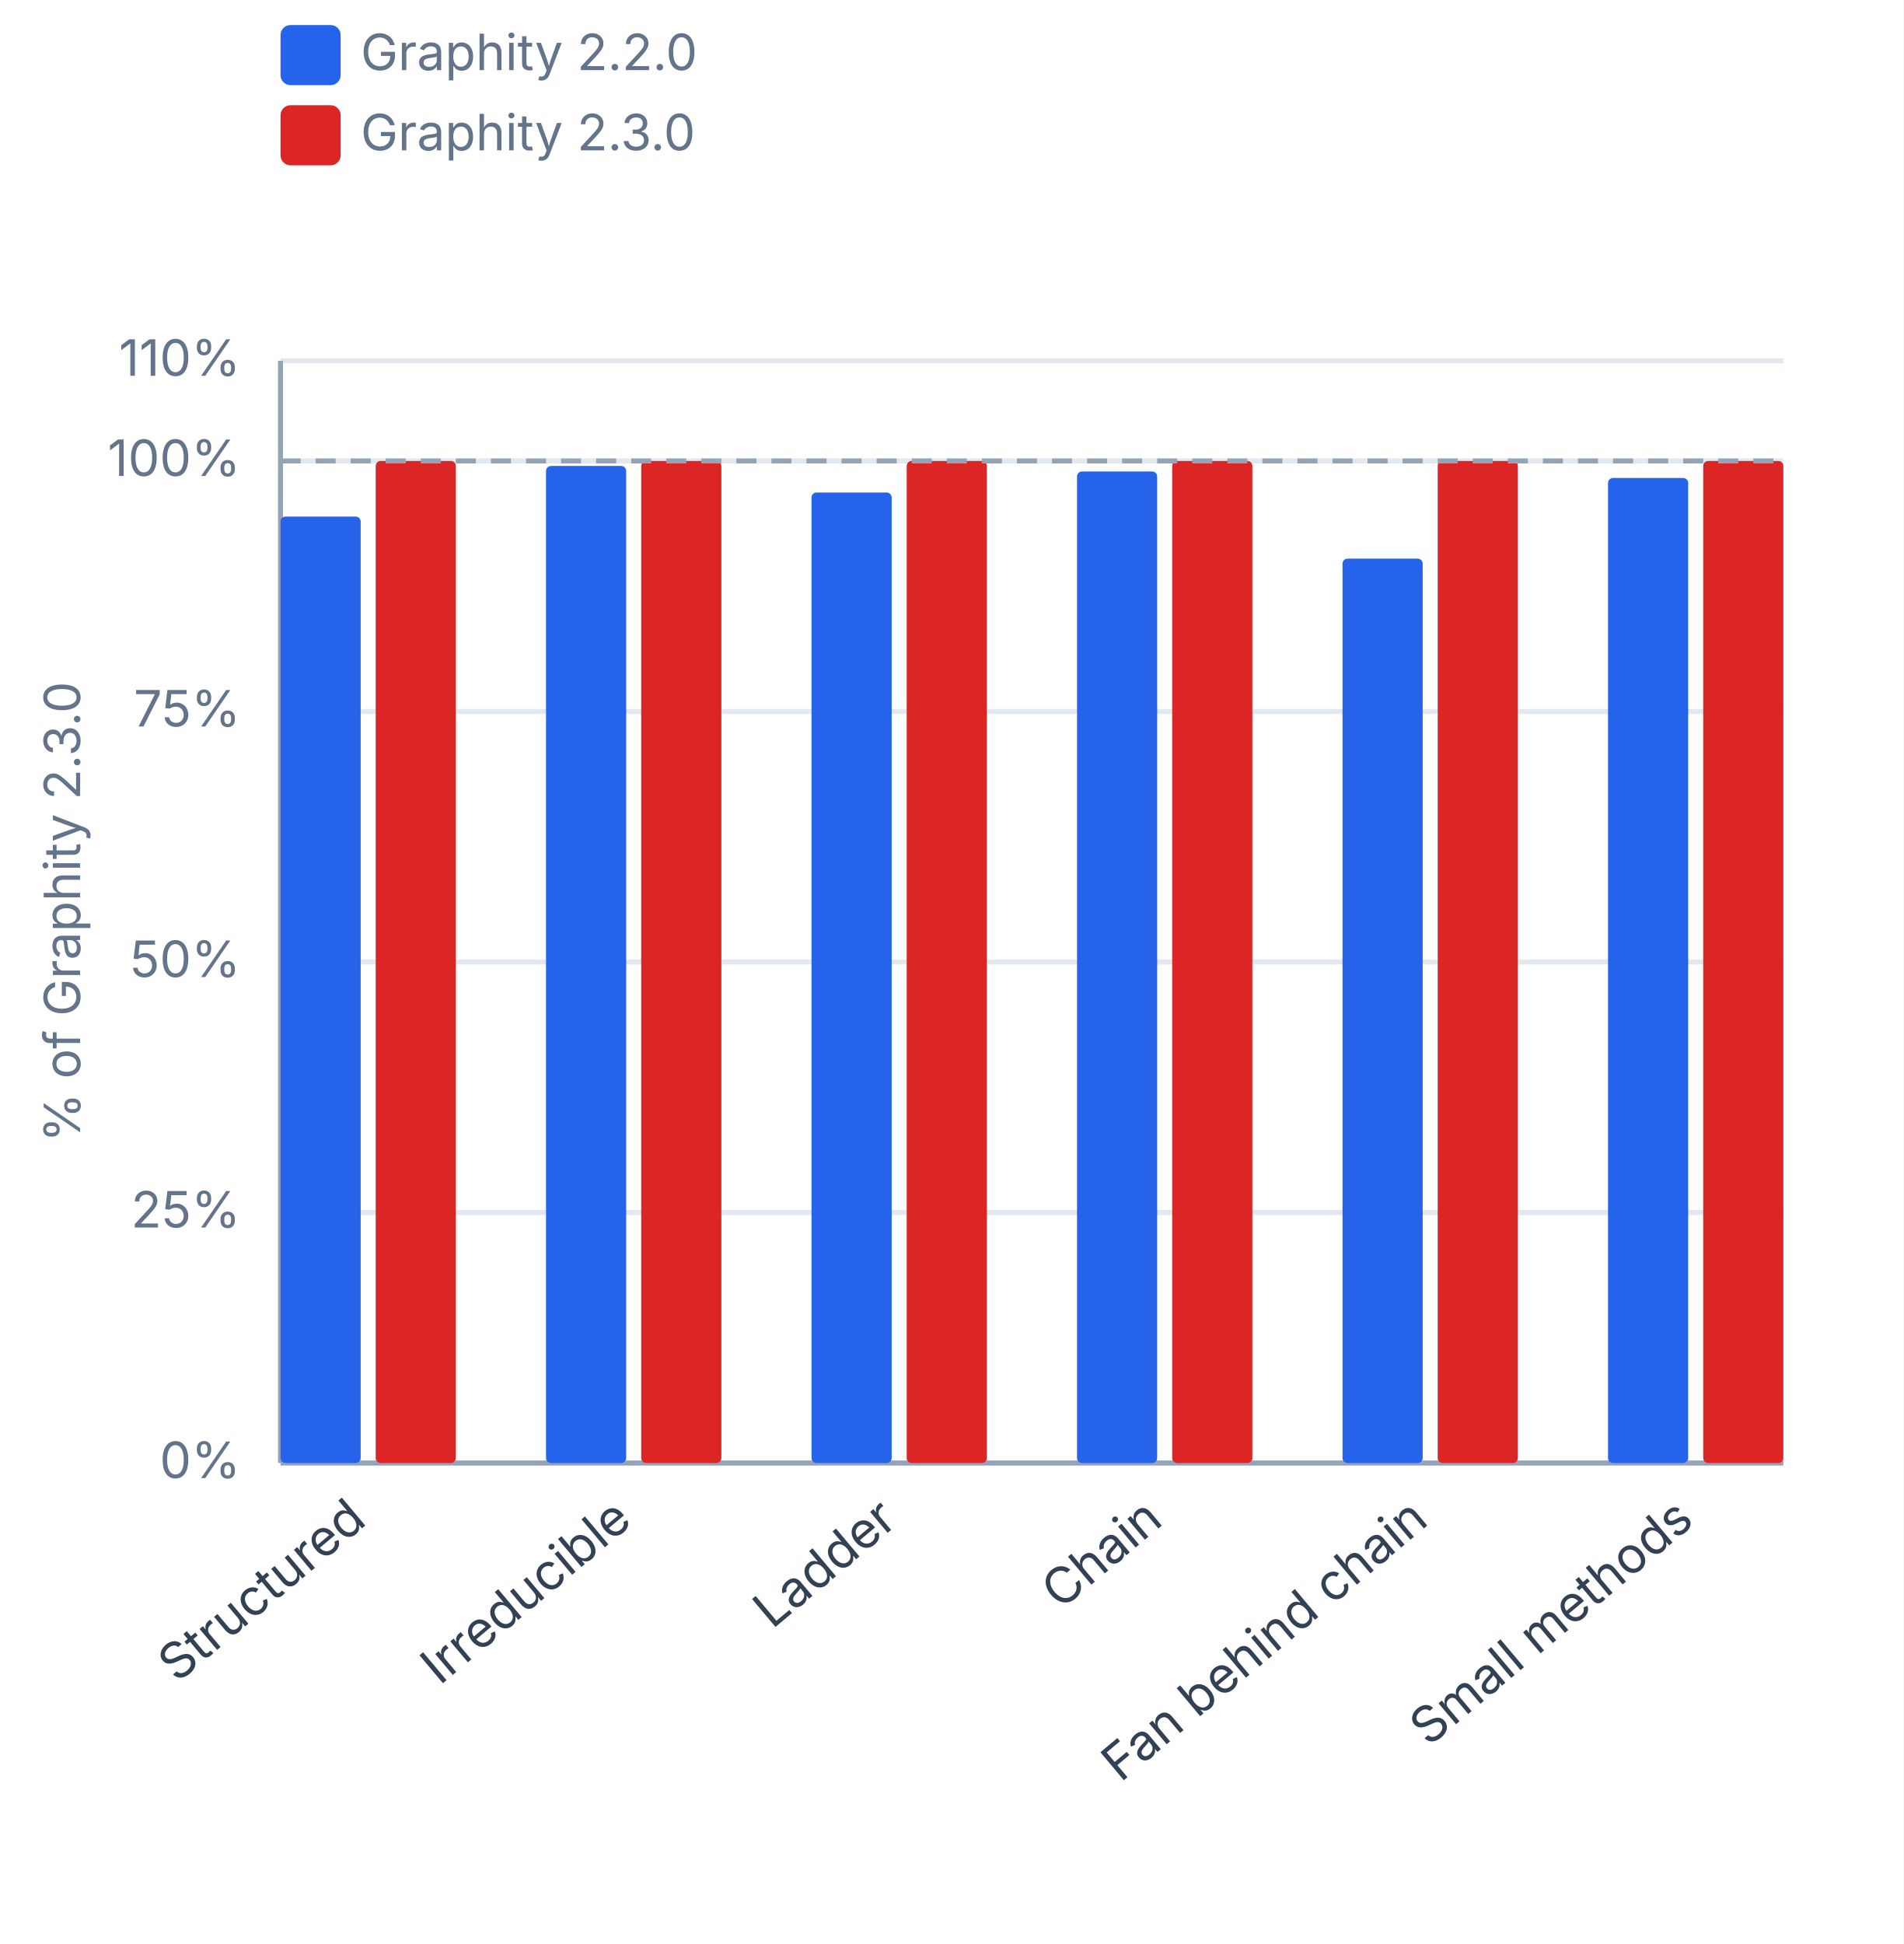
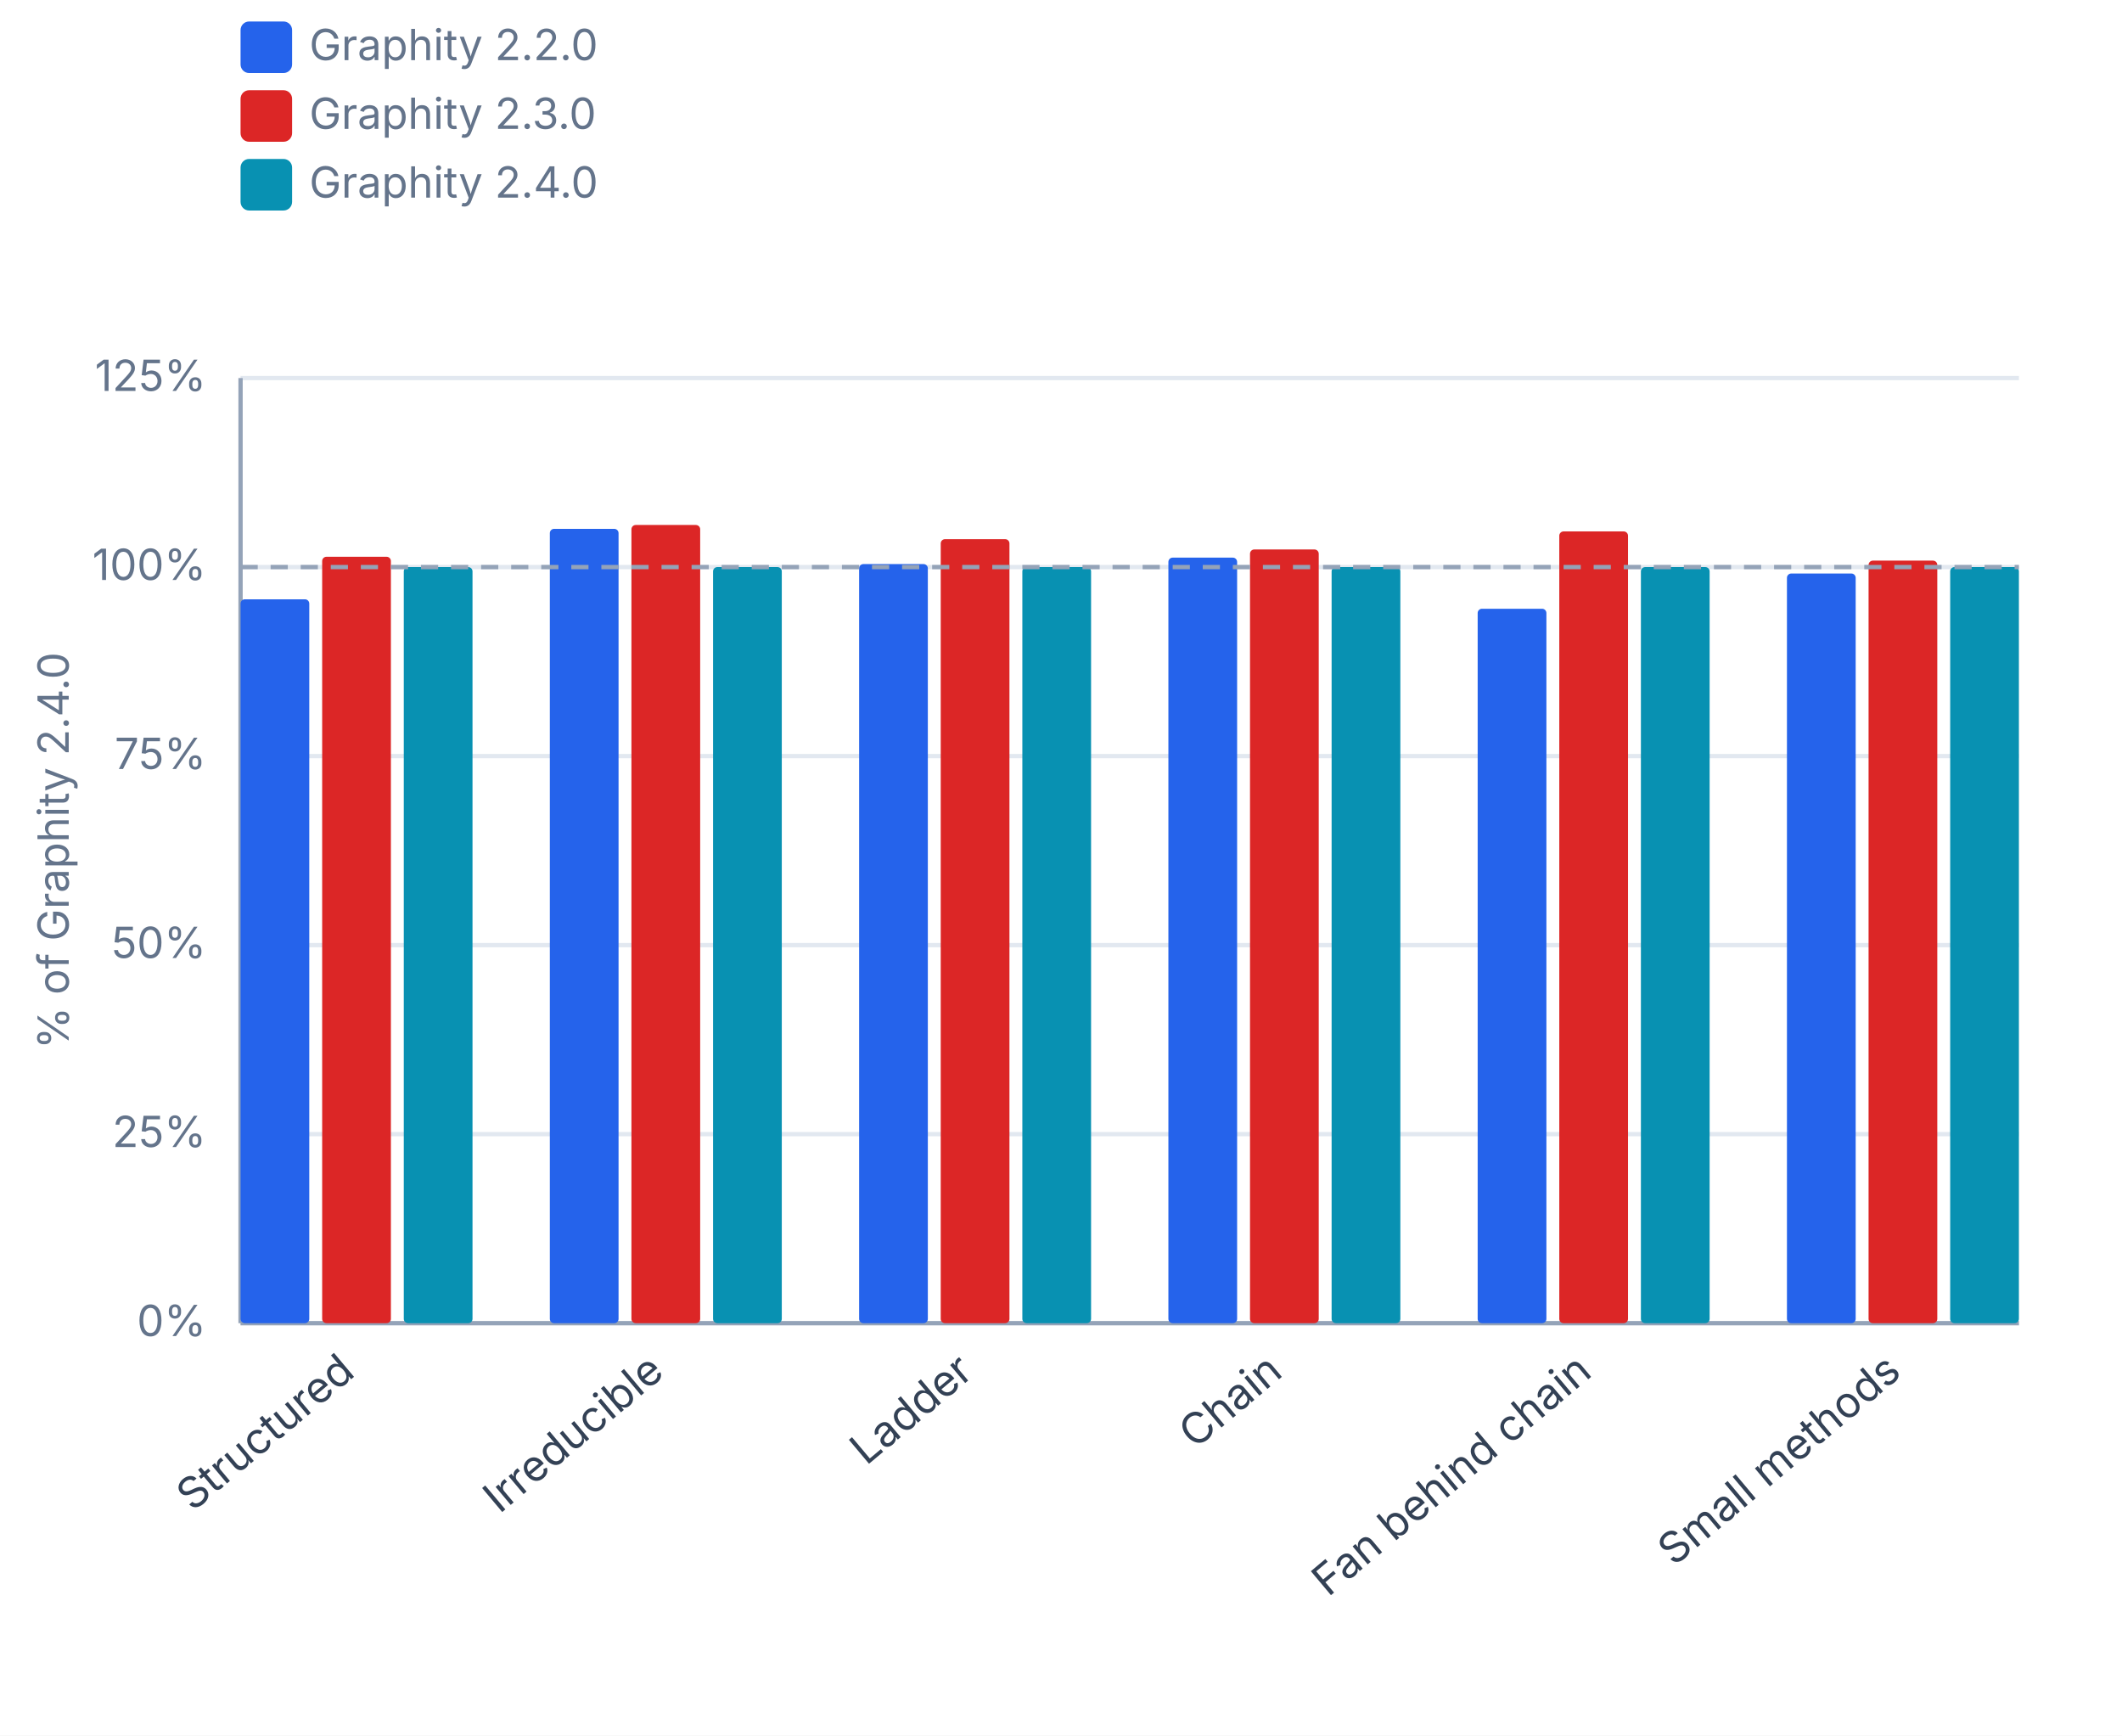
- <svg xmlns="http://www.w3.org/2000/svg" width="380" height="388" viewBox="0 0 380 388" role="img">
+ <svg xmlns="http://www.w3.org/2000/svg" width="494" height="404" viewBox="0 0 494 404" role="img">
  <style>text{font-family:ui-sans-serif,system-ui,-apple-system,Segoe UI,sans-serif;font-size:11px;fill:#334155}.axis{stroke:#94a3b8;stroke-width:1;fill:none}.grid{stroke:#e2e8f0;stroke-width:1}.ylabel{fill:#64748b;font-size:10px}.tick{fill:#64748b;font-size:10px}.xlabel{font-size:10px}</style>
-   <rect x="0" y="0" width="380" height="388" fill="#ffffff" />
+   <rect x="0" y="0" width="494" height="404" fill="#ffffff" />
  <rect x="56" y="5" width="12" height="12" rx="2" fill="#2563eb" />
  <text x="72" y="14" class="tick">Graphity 2.2.0</text>
  <rect x="56" y="21" width="12" height="12" rx="2" fill="#dc2626" />
  <text x="72" y="30" class="tick">Graphity 2.3.0</text>
-   <line class="grid" x1="56" y1="292.0" x2="356" y2="292.0" />
-   <text class="tick" x="48" y="295.0" text-anchor="end">0%</text>
-   <line class="grid" x1="56" y1="242.0" x2="356" y2="242.0" />
-   <text class="tick" x="48" y="245.0" text-anchor="end">25%</text>
-   <line class="grid" x1="56" y1="192.0" x2="356" y2="192.0" />
-   <text class="tick" x="48" y="195.0" text-anchor="end">50%</text>
-   <line class="grid" x1="56" y1="142.0" x2="356" y2="142.0" />
-   <text class="tick" x="48" y="145.0" text-anchor="end">75%</text>
-   <line class="grid" x1="56" y1="92.0" x2="356" y2="92.0" />
-   <text class="tick" x="48" y="95.0" text-anchor="end">100%</text>
-   <line class="grid" x1="56" y1="72.0" x2="356" y2="72.0" />
-   <text class="tick" x="48" y="75.0" text-anchor="end">110%</text>
-   <line class="axis" x1="56" y1="72" x2="56" y2="292" />
-   <line class="axis" x1="56" y1="292" x2="356" y2="292" />
-   <text class="ylabel" x="16" y="182.0" text-anchor="middle" transform="rotate(-90 16 182.0)">% of Graphity 2.3.0</text>
-   <text class="xlabel" x="73.5" y="304.0" text-anchor="end" transform="rotate(-40 73.5 304.0)">Structured</text>
-   <rect x="56.0" y="103.1" width="16" height="188.9" fill="#2563eb" rx="1" />
-   <rect x="75.0" y="92.0" width="16" height="200.0" fill="#dc2626" rx="1" />
-   <text class="xlabel" x="126.5" y="304.0" text-anchor="end" transform="rotate(-40 126.5 304.0)">Irreducible</text>
-   <rect x="109.0" y="93.0" width="16" height="199.0" fill="#2563eb" rx="1" />
-   <rect x="128.0" y="92.0" width="16" height="200.0" fill="#dc2626" rx="1" />
-   <text class="xlabel" x="179.5" y="304.0" text-anchor="end" transform="rotate(-40 179.5 304.0)">Ladder</text>
-   <rect x="162.0" y="98.3" width="16" height="193.7" fill="#2563eb" rx="1" />
-   <rect x="181.0" y="92.0" width="16" height="200.0" fill="#dc2626" rx="1" />
-   <text class="xlabel" x="232.5" y="304.0" text-anchor="end" transform="rotate(-40 232.5 304.0)">Chain</text>
-   <rect x="215.0" y="94.1" width="16" height="197.9" fill="#2563eb" rx="1" />
-   <rect x="234.0" y="92.0" width="16" height="200.0" fill="#dc2626" rx="1" />
-   <text class="xlabel" x="285.5" y="304.0" text-anchor="end" transform="rotate(-40 285.5 304.0)">Fan behind chain</text>
-   <rect x="268.0" y="111.5" width="16" height="180.5" fill="#2563eb" rx="1" />
-   <rect x="287.0" y="92.0" width="16" height="200.0" fill="#dc2626" rx="1" />
-   <text class="xlabel" x="338.5" y="304.0" text-anchor="end" transform="rotate(-40 338.5 304.0)">Small methods</text>
-   <rect x="321.0" y="95.4" width="16" height="196.6" fill="#2563eb" rx="1" />
-   <rect x="340.0" y="92.0" width="16" height="200.0" fill="#dc2626" rx="1" />
-   <line x1="56" y1="92.0" x2="356" y2="92.0" stroke="#94a3b8" stroke-width="1" stroke-dasharray="4 3" />
+   <rect x="56" y="37" width="12" height="12" rx="2" fill="#0891b2" />
+   <text x="72" y="46" class="tick">Graphity 2.4.0</text>
+   <line class="grid" x1="56" y1="308.0" x2="470" y2="308.0" />
+   <text class="tick" x="48" y="311.0" text-anchor="end">0%</text>
+   <line class="grid" x1="56" y1="264.0" x2="470" y2="264.0" />
+   <text class="tick" x="48" y="267.0" text-anchor="end">25%</text>
+   <line class="grid" x1="56" y1="220.0" x2="470" y2="220.0" />
+   <text class="tick" x="48" y="223.0" text-anchor="end">50%</text>
+   <line class="grid" x1="56" y1="176.0" x2="470" y2="176.0" />
+   <text class="tick" x="48" y="179.0" text-anchor="end">75%</text>
+   <line class="grid" x1="56" y1="132.0" x2="470" y2="132.0" />
+   <text class="tick" x="48" y="135.0" text-anchor="end">100%</text>
+   <line class="grid" x1="56" y1="88.0" x2="470" y2="88.0" />
+   <text class="tick" x="48" y="91.0" text-anchor="end">125%</text>
+   <line class="axis" x1="56" y1="88" x2="56" y2="308" />
+   <line class="axis" x1="56" y1="308" x2="470" y2="308" />
+   <text class="ylabel" x="16" y="198.0" text-anchor="middle" transform="rotate(-90 16 198.0)">% of Graphity 2.4.0</text>
+   <text class="xlabel" x="83.0" y="320.0" text-anchor="end" transform="rotate(-40 83.0 320.0)">Structured</text>
+   <rect x="56.0" y="139.5" width="16" height="168.5" fill="#2563eb" rx="1" />
+   <rect x="75.0" y="129.6" width="16" height="178.4" fill="#dc2626" rx="1" />
+   <rect x="94.0" y="132.0" width="16" height="176.0" fill="#0891b2" rx="1" />
+   <text class="xlabel" x="155.0" y="320.0" text-anchor="end" transform="rotate(-40 155.0 320.0)">Irreducible</text>
+   <rect x="128.0" y="123.1" width="16" height="184.9" fill="#2563eb" rx="1" />
+   <rect x="147.0" y="122.2" width="16" height="185.8" fill="#dc2626" rx="1" />
+   <rect x="166.0" y="132.0" width="16" height="176.0" fill="#0891b2" rx="1" />
+   <text class="xlabel" x="227.0" y="320.0" text-anchor="end" transform="rotate(-40 227.0 320.0)">Ladder</text>
+   <rect x="200.0" y="131.3" width="16" height="176.7" fill="#2563eb" rx="1" />
+   <rect x="219.0" y="125.5" width="16" height="182.5" fill="#dc2626" rx="1" />
+   <rect x="238.0" y="132.0" width="16" height="176.0" fill="#0891b2" rx="1" />
+   <text class="xlabel" x="299.0" y="320.0" text-anchor="end" transform="rotate(-40 299.0 320.0)">Chain</text>
+   <rect x="272.0" y="129.8" width="16" height="178.2" fill="#2563eb" rx="1" />
+   <rect x="291.0" y="127.9" width="16" height="180.1" fill="#dc2626" rx="1" />
+   <rect x="310.0" y="132.0" width="16" height="176.0" fill="#0891b2" rx="1" />
+   <text class="xlabel" x="371.0" y="320.0" text-anchor="end" transform="rotate(-40 371.0 320.0)">Fan behind chain</text>
+   <rect x="344.0" y="141.7" width="16" height="166.3" fill="#2563eb" rx="1" />
+   <rect x="363.0" y="123.7" width="16" height="184.3" fill="#dc2626" rx="1" />
+   <rect x="382.0" y="132.0" width="16" height="176.0" fill="#0891b2" rx="1" />
+   <text class="xlabel" x="443.0" y="320.0" text-anchor="end" transform="rotate(-40 443.0 320.0)">Small methods</text>
+   <rect x="416.0" y="133.5" width="16" height="174.5" fill="#2563eb" rx="1" />
+   <rect x="435.0" y="130.5" width="16" height="177.5" fill="#dc2626" rx="1" />
+   <rect x="454.0" y="132.0" width="16" height="176.0" fill="#0891b2" rx="1" />
+   <line x1="56" y1="132.0" x2="470" y2="132.0" stroke="#94a3b8" stroke-width="1" stroke-dasharray="4 3" />
</svg>
